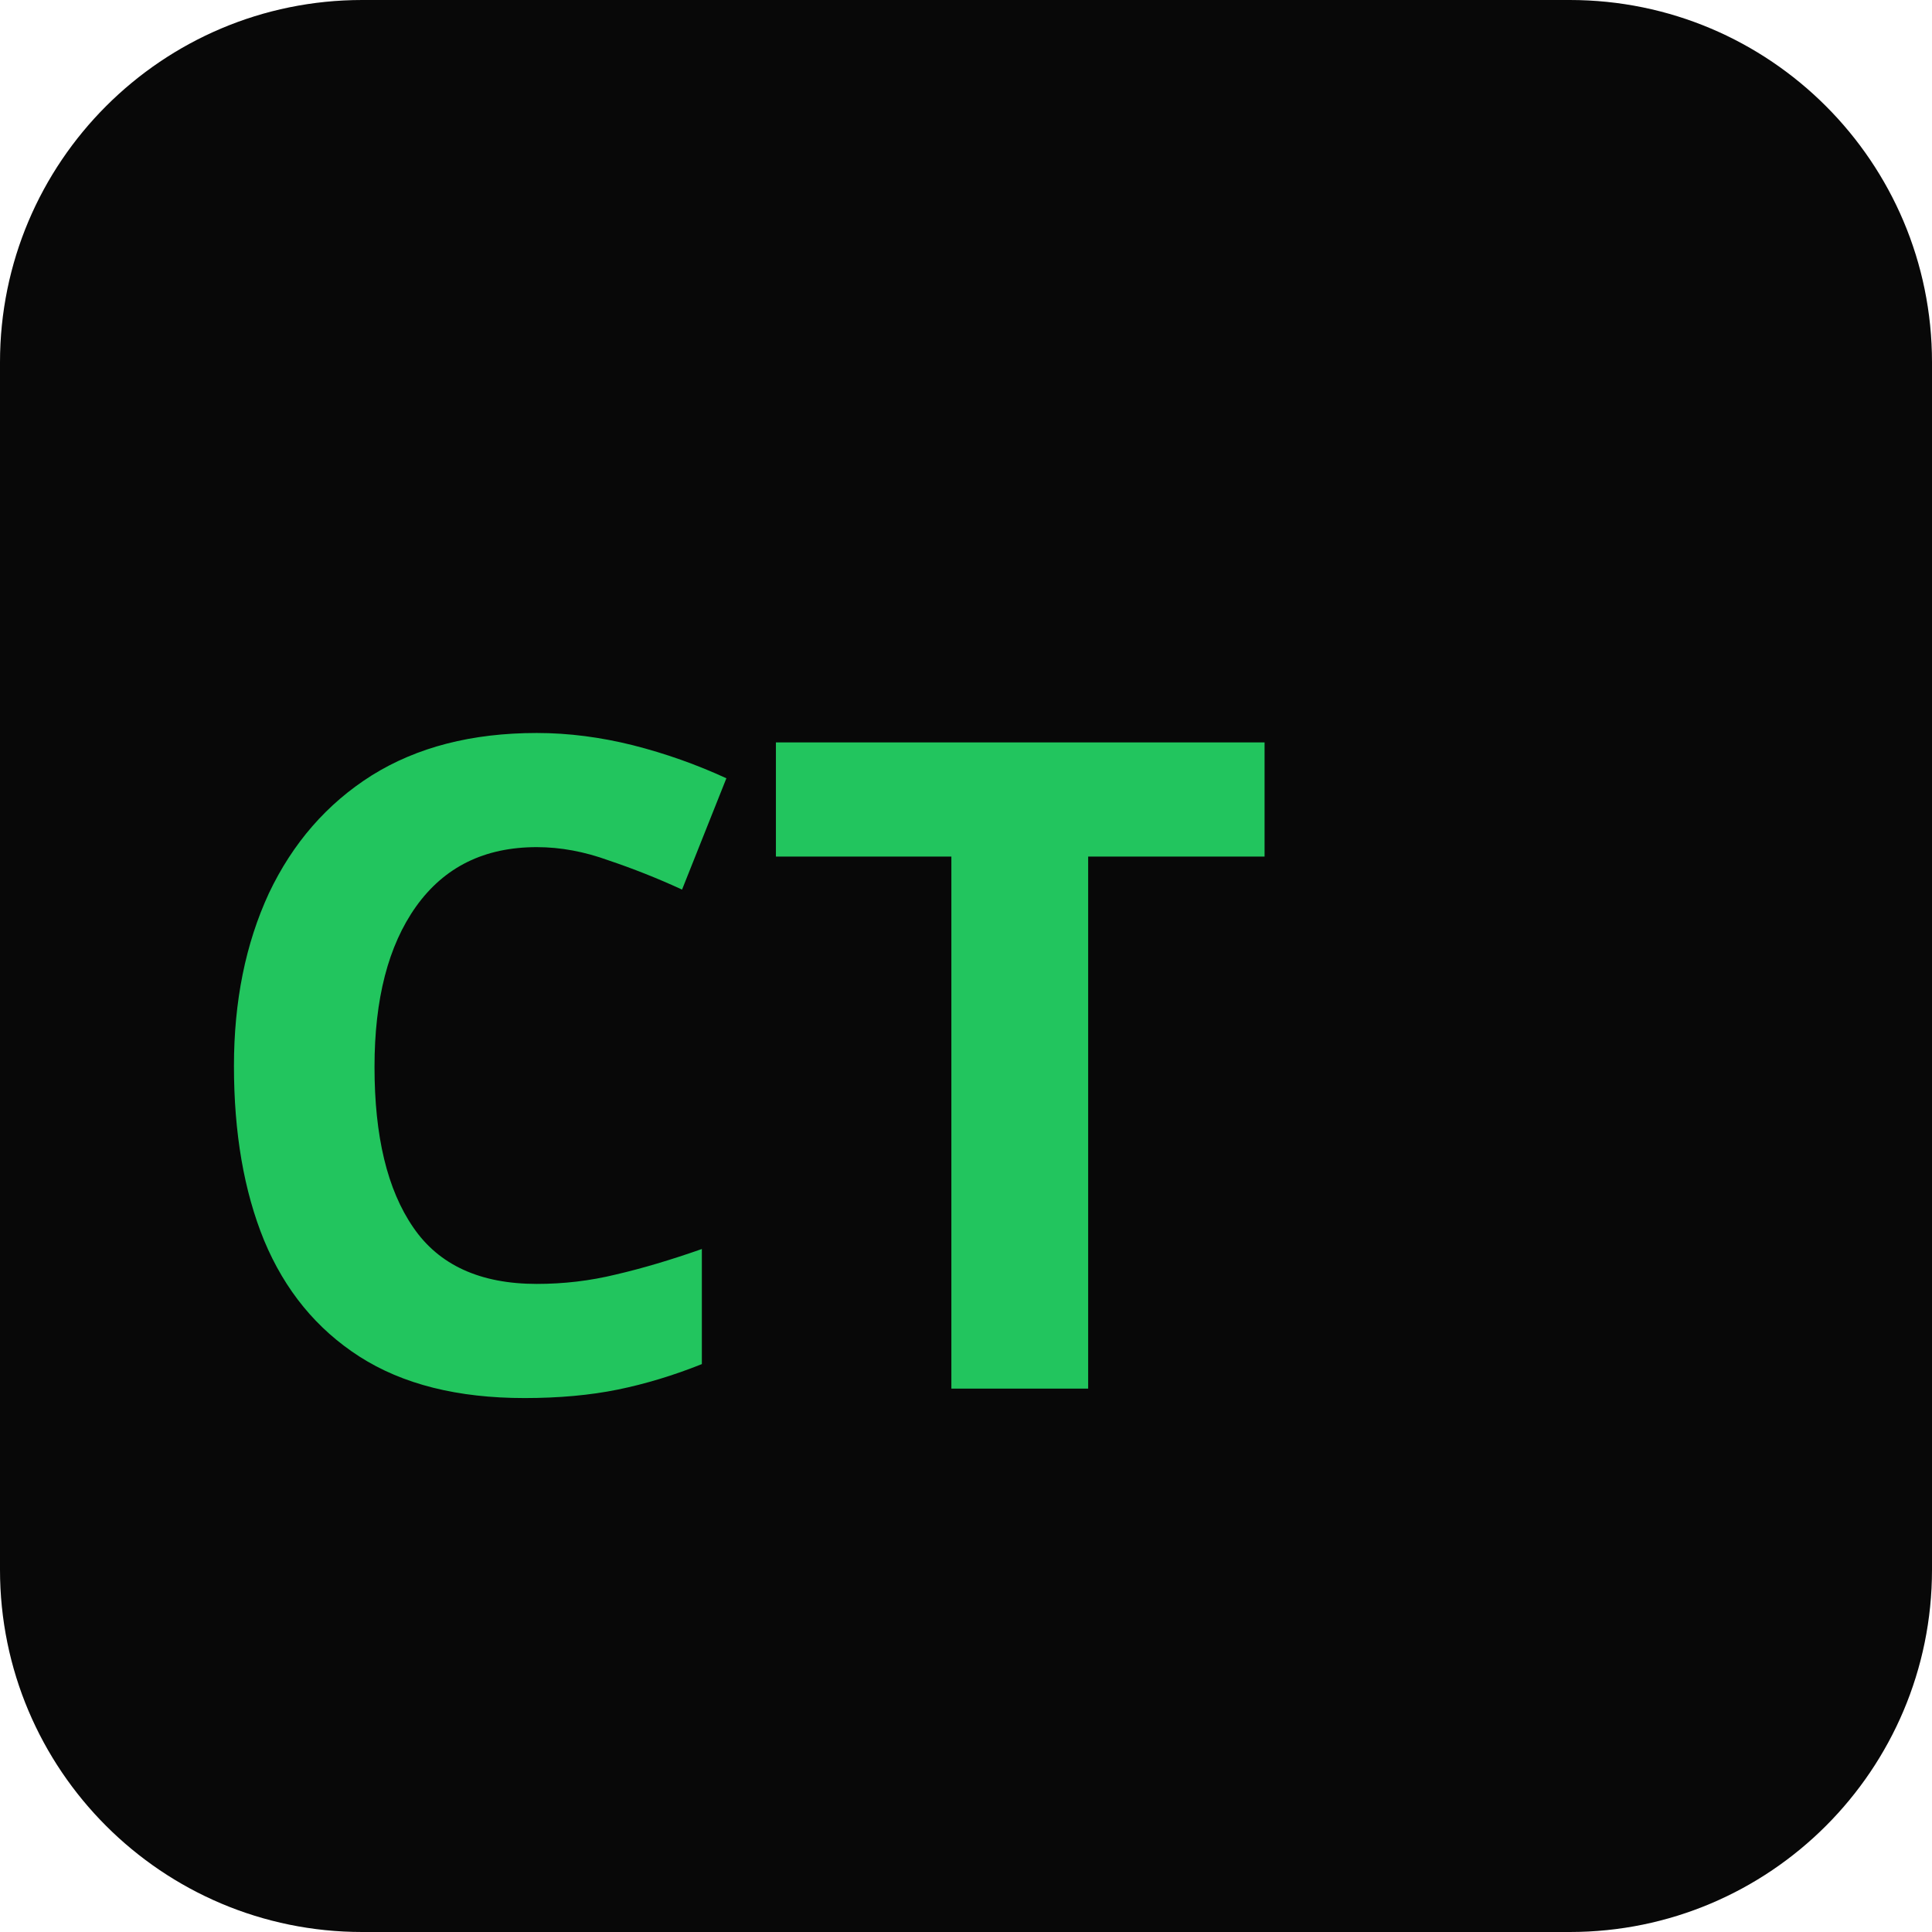
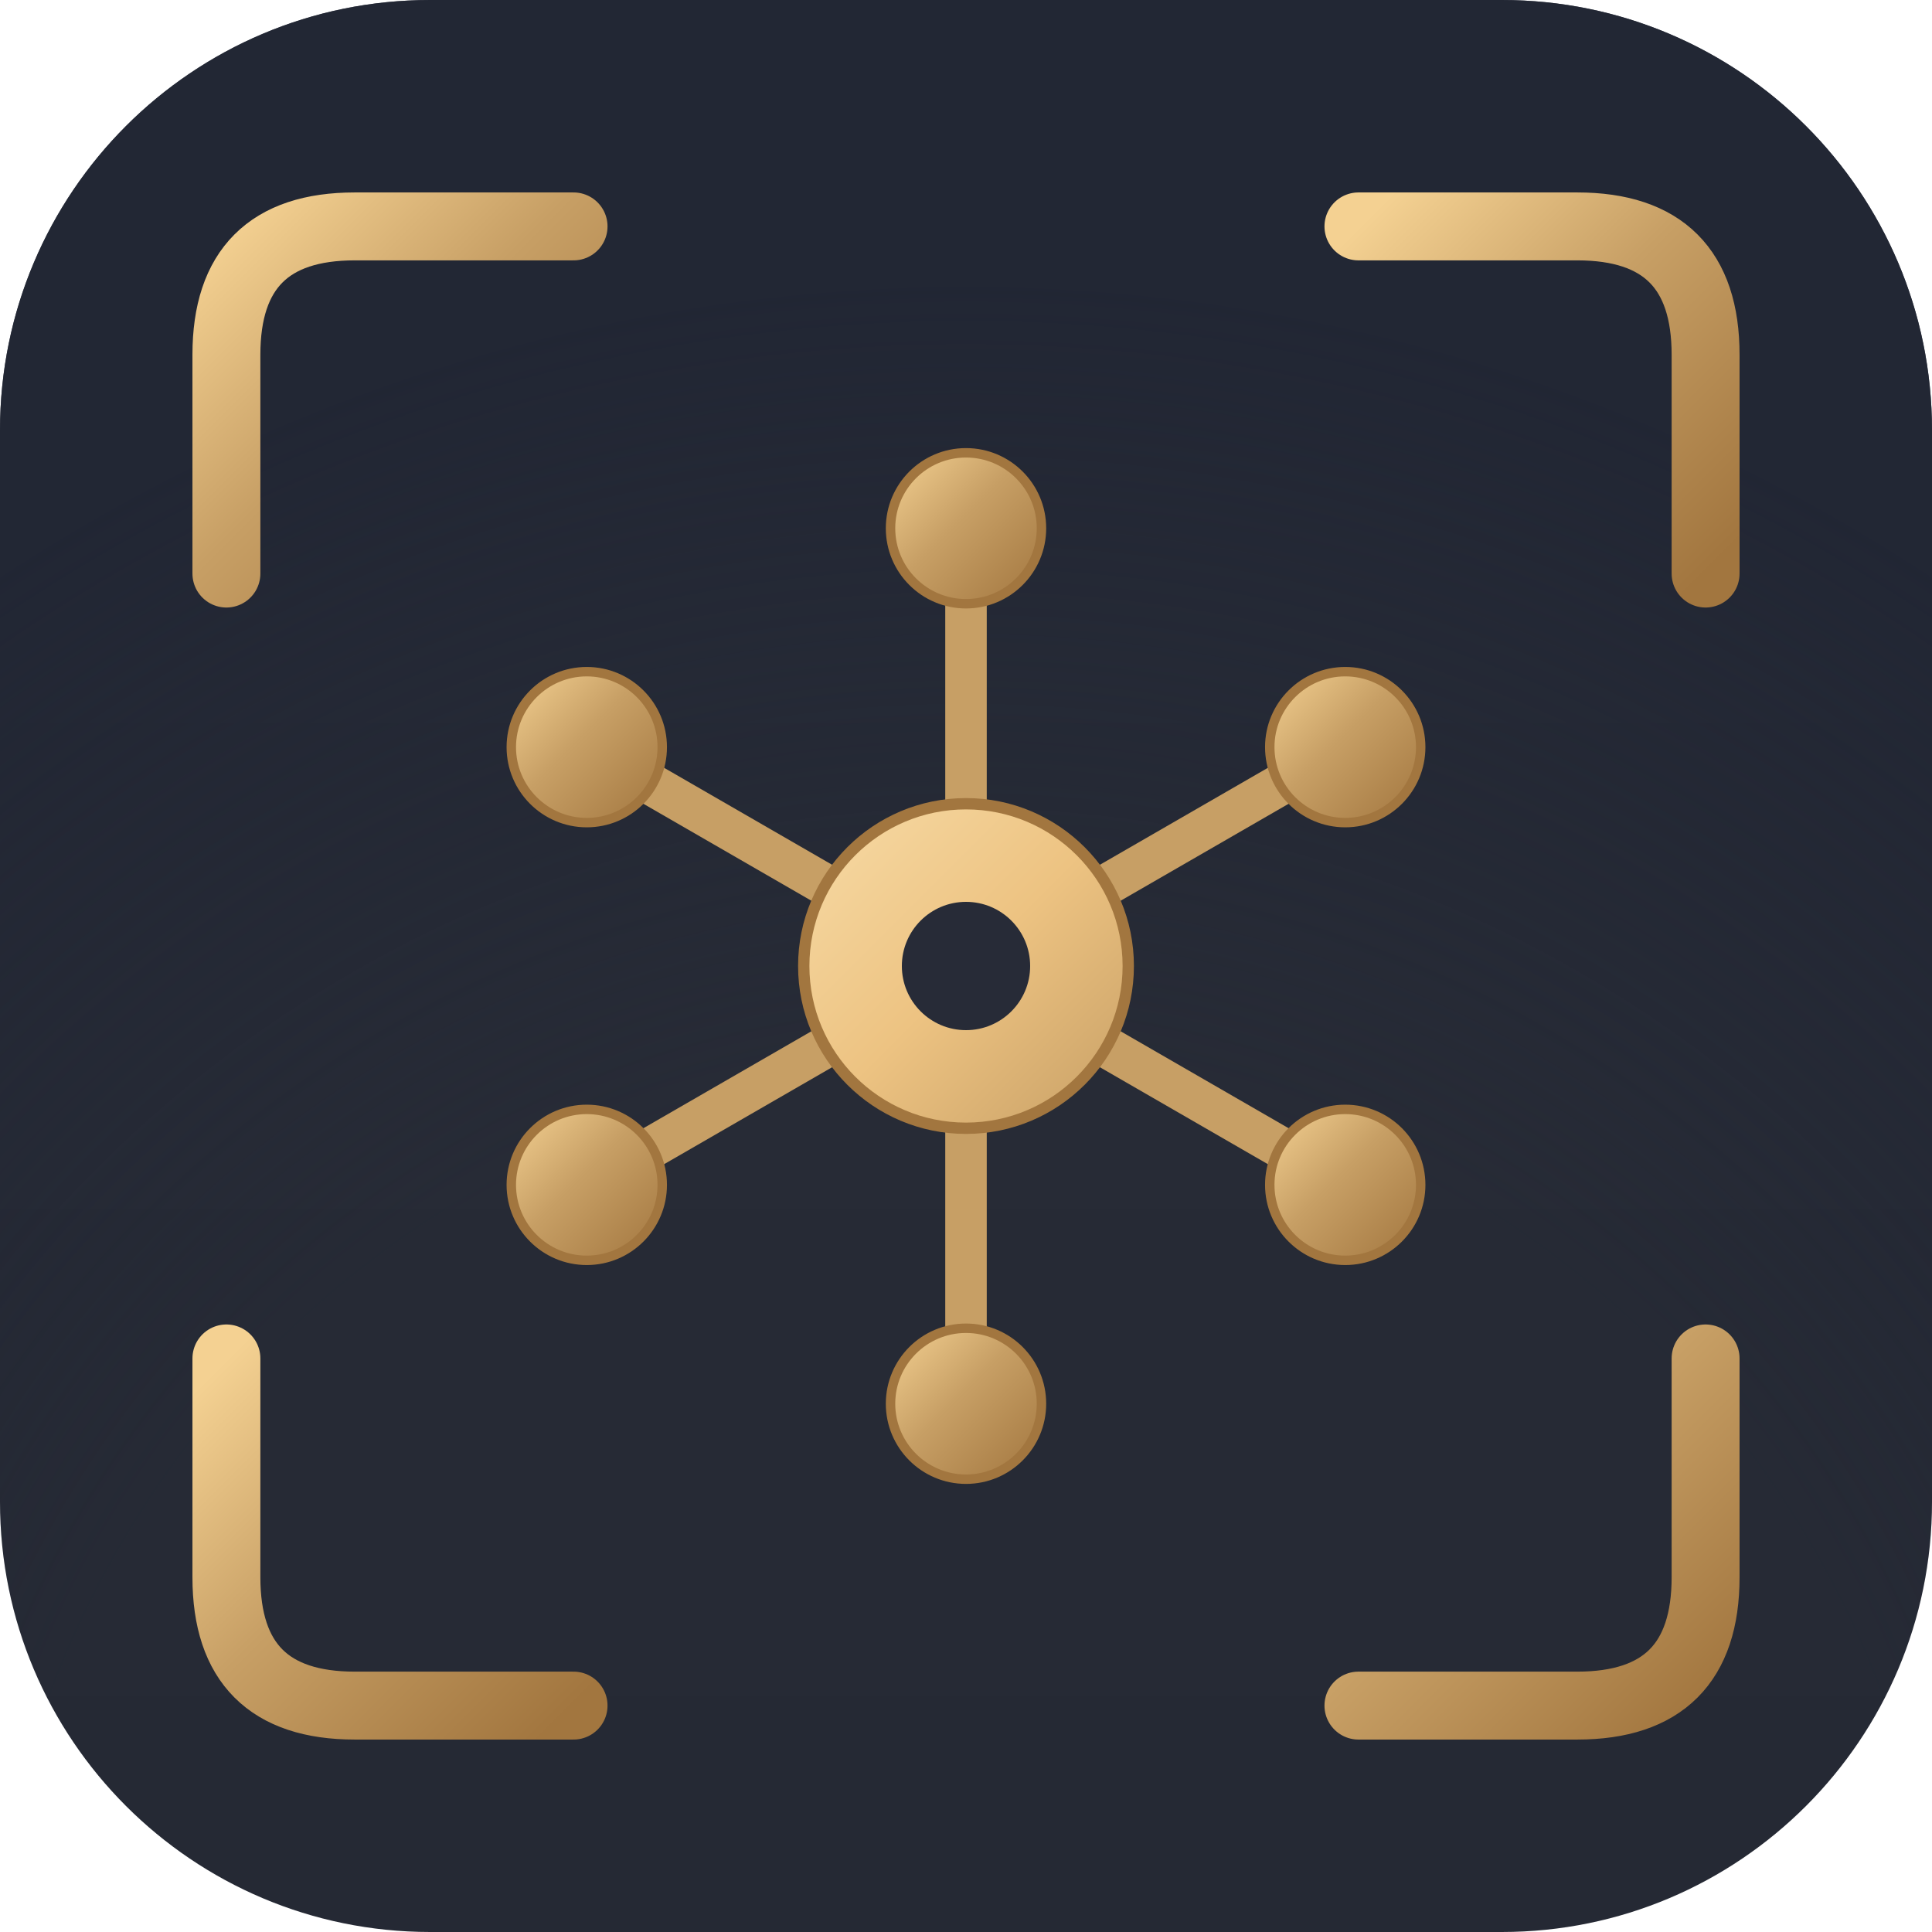
- <svg xmlns="http://www.w3.org/2000/svg" viewBox="0 0 32 32">
-   <rect width="32" height="32" rx="6" fill="#080808" />
-   <text x="3" y="23" font-family="system-ui, sans-serif" font-weight="700" font-size="15" fill="#22c55e">CT</text>
+ <svg xmlns="http://www.w3.org/2000/svg" viewBox="0 0 512 512">
+   <defs>
+     <linearGradient id="base" x1="0" y1="0" x2="0" y2="1">
+       <stop offset="0" stop-color="#292D38" />
+       <stop offset="1" stop-color="#252934" />
+     </linearGradient>
+     <radialGradient id="vignette" cx="0.5" cy="1.05" r="0.9">
+       <stop offset="0.55" stop-color="#202533" stop-opacity="0" />
+       <stop offset="1" stop-color="#202533" stop-opacity="0.8" />
+     </radialGradient>
+     <linearGradient id="gold" x1="0" y1="0" x2="1" y2="1">
+       <stop offset="0" stop-color="#F4D192" />
+       <stop offset="0.45" stop-color="#C79F65" />
+       <stop offset="1" stop-color="#A2763F" />
+     </linearGradient>
+     <linearGradient id="goldBright" x1="0" y1="0" x2="1" y2="1">
+       <stop offset="0" stop-color="#F7DBA6" />
+       <stop offset="0.5" stop-color="#EDC382" />
+       <stop offset="1" stop-color="#C79F65" />
+     </linearGradient>
+   </defs>
+   <rect x="0" y="0" width="512" height="512" rx="114" fill="url(#base)" />
+   <rect x="0" y="0" width="512" height="512" rx="114" fill="url(#vignette)" />
+   <g fill="none" stroke="url(#gold)" stroke-width="18" stroke-linecap="round">
+     <path d="M60,152 L60,94 Q60,60 94,60 L152,60" />
+     <path d="M452,152 L452,94 Q452,60 418,60 L360,60" />
+     <path d="M60,360 L60,418 Q60,452 94,452 L152,452" />
+     <path d="M452,360 L452,418 Q452,452 418,452 L360,452" />
+   </g>
+   <g stroke="#C79F65" stroke-width="11" stroke-linecap="round">
+     <line x1="256" y1="256" x2="256" y2="140" />
+     <line x1="256" y1="256" x2="356.5" y2="198" />
+     <line x1="256" y1="256" x2="356.5" y2="314" />
+     <line x1="256" y1="256" x2="256" y2="372" />
+     <line x1="256" y1="256" x2="155.5" y2="314" />
+     <line x1="256" y1="256" x2="155.5" y2="198" />
+   </g>
+   <g fill="url(#gold)" stroke="#A2763F" stroke-width="2.5">
+     <circle cx="256" cy="140" r="20" />
+     <circle cx="356.5" cy="198" r="20" />
+     <circle cx="356.5" cy="314" r="20" />
+     <circle cx="256" cy="372" r="20" />
+     <circle cx="155.5" cy="314" r="20" />
+     <circle cx="155.5" cy="198" r="20" />
+   </g>
+   <circle cx="256" cy="256" r="43" fill="url(#goldBright)" stroke="#A2763F" stroke-width="3" />
+   <circle cx="256" cy="256" r="17" fill="#272B37" />
</svg>
